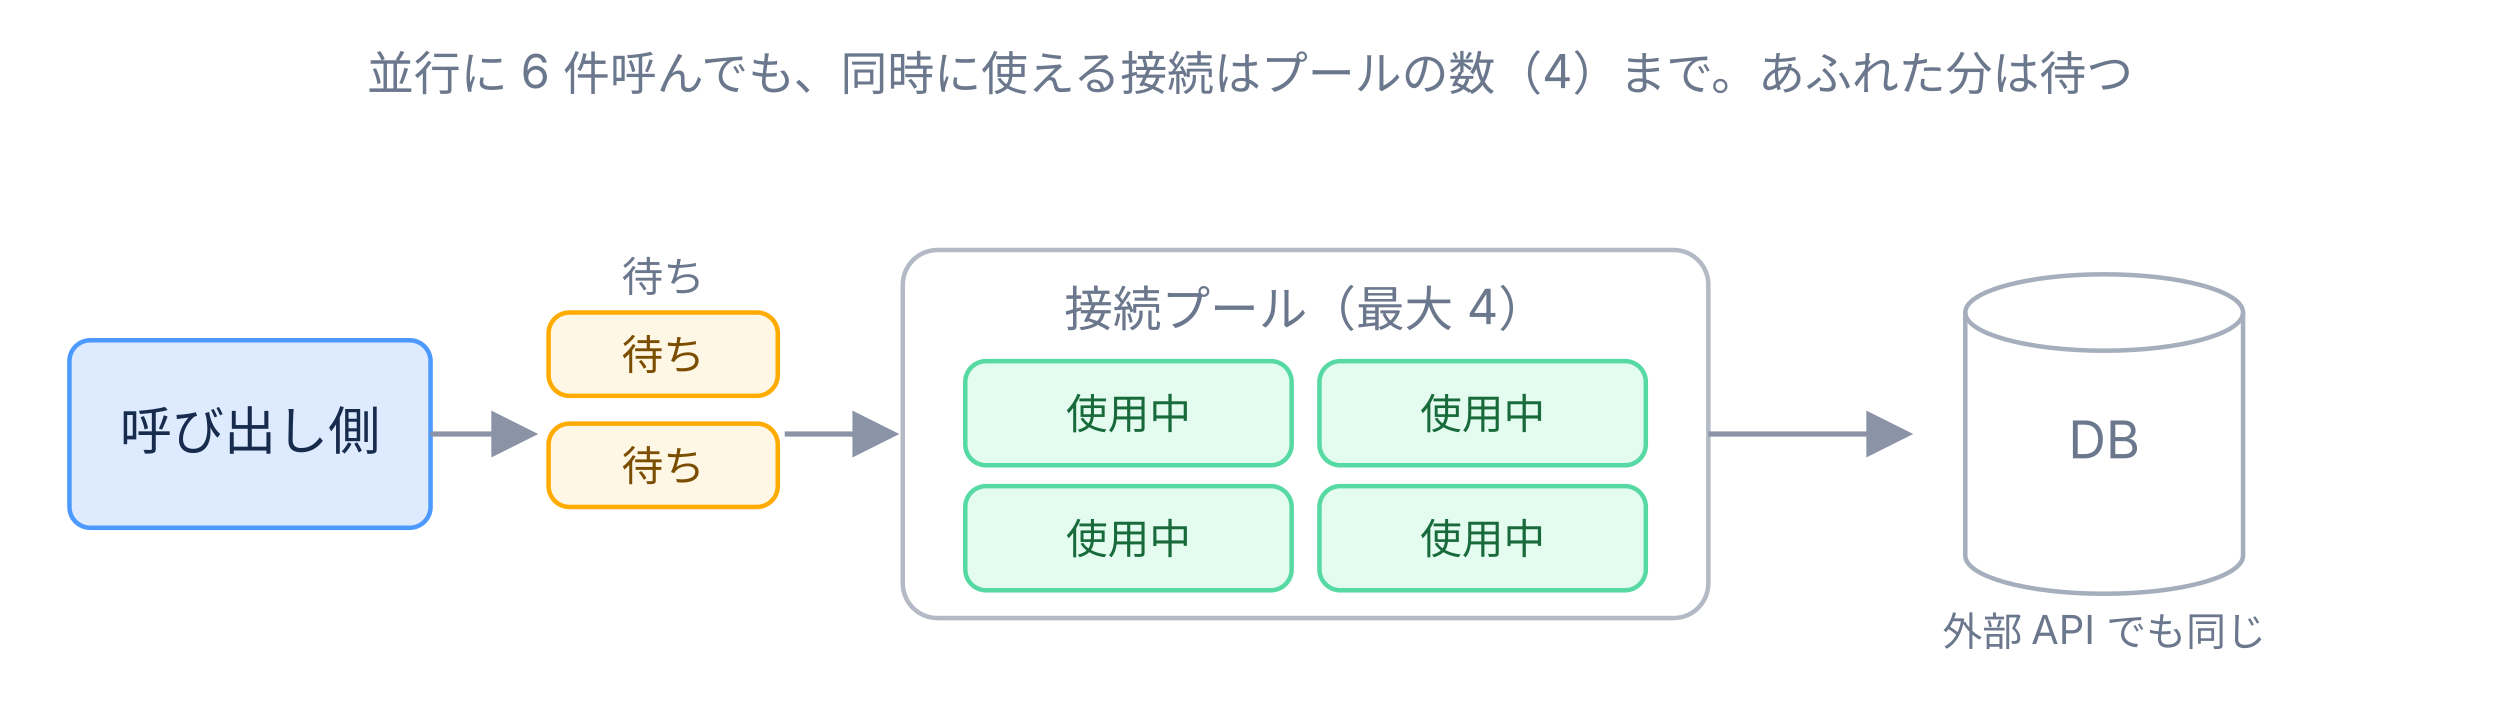
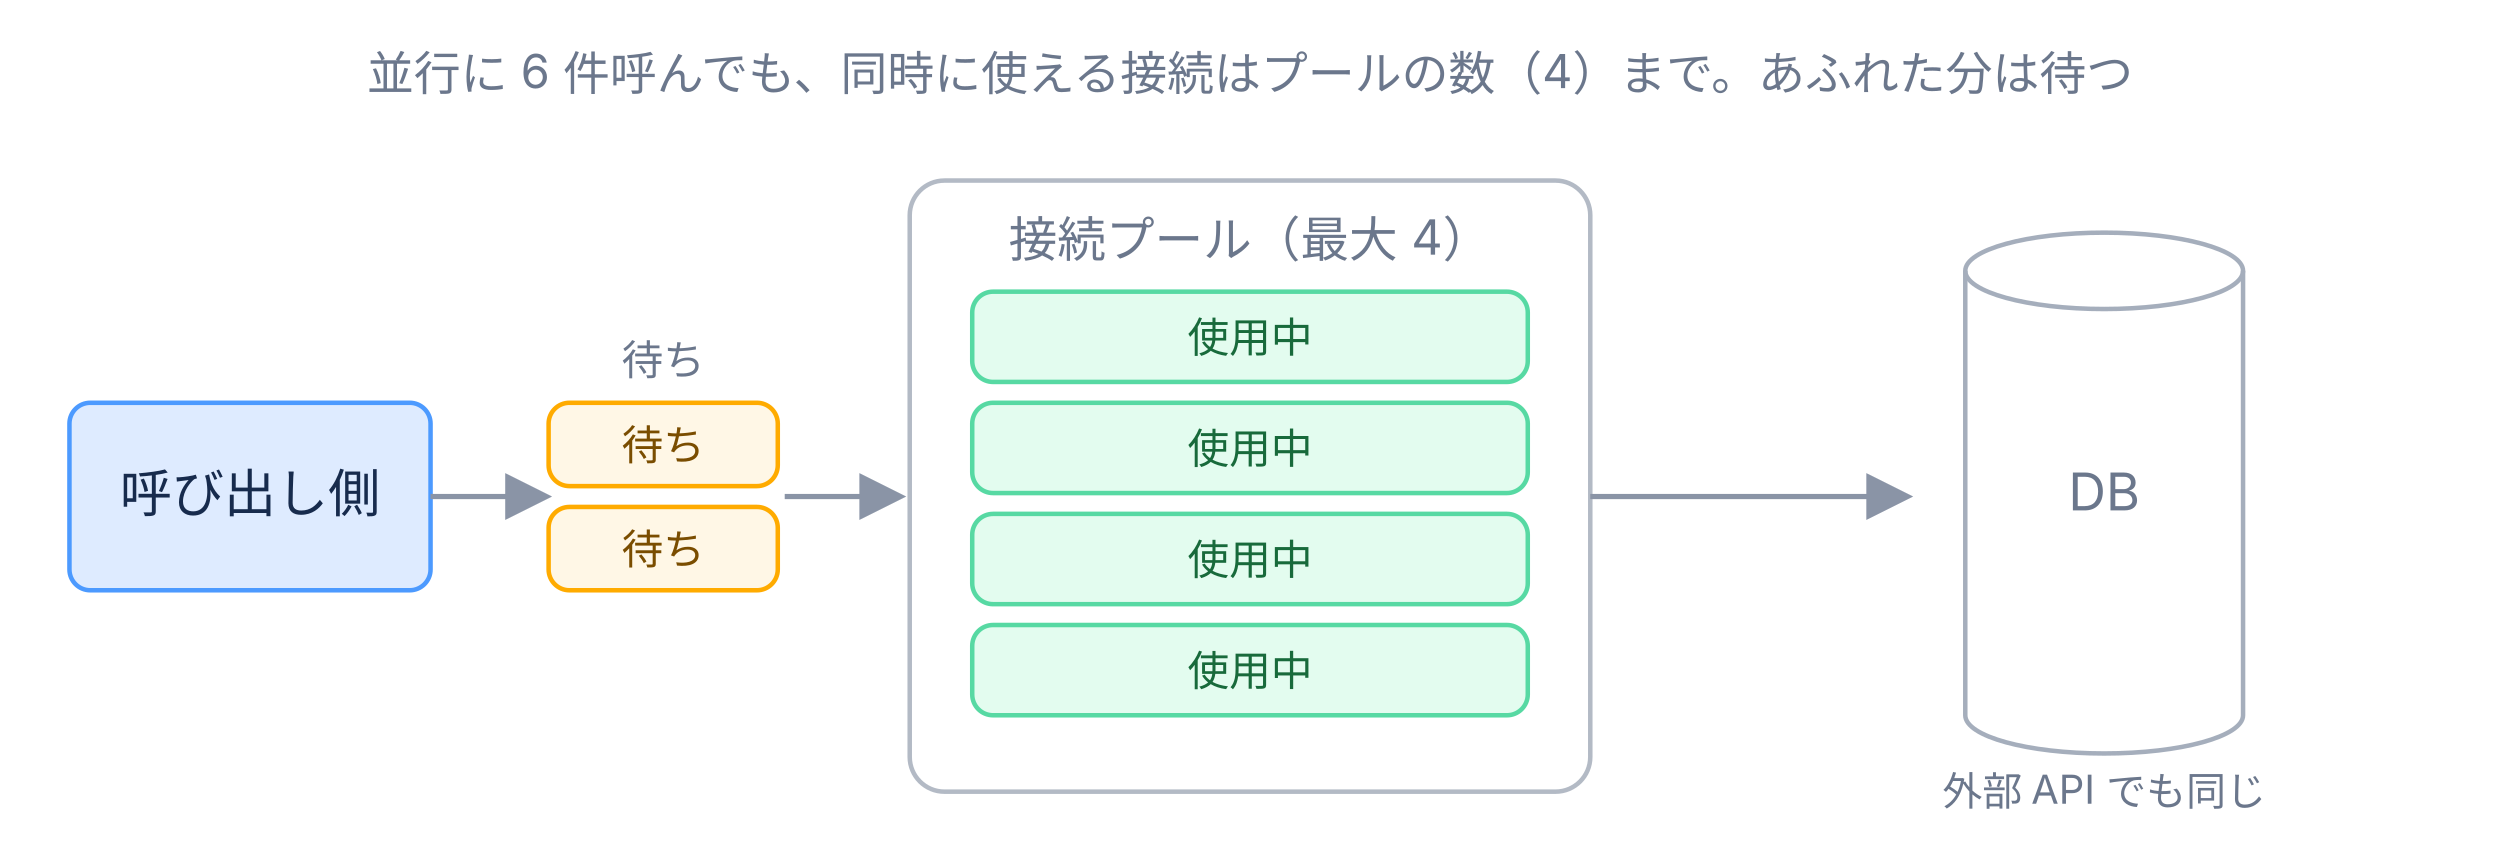
- <svg xmlns="http://www.w3.org/2000/svg" width="720" height="206" viewBox="0 0 720 206" font-family="-apple-system, BlinkMacSystemFont, &quot;Hiragino Kaku Gothic ProN&quot;, &quot;Hiragino Sans&quot;, &quot;Noto Sans JP&quot;, Meiryo, sans-serif">
+ <svg xmlns="http://www.w3.org/2000/svg" width="720" height="244" viewBox="0 0 720 244" font-family="-apple-system, BlinkMacSystemFont, &quot;Hiragino Kaku Gothic ProN&quot;, &quot;Hiragino Sans&quot;, &quot;Noto Sans JP&quot;, Meiryo, sans-serif">
  <defs>
    <marker id="a" markerWidth="9" markerHeight="9" refX="7" refY="4.5" orient="auto">
      <path d="M0,0 L9,4.5 L0,9 z" fill="#8A94A6" />
    </marker>
  </defs>
  <text x="360" y="26" text-anchor="middle" fill="#6B778C" font-size="13.5">並行に 6 件呼んでも、同時に使える接続はプールの数（4）まで。あふれた分は待つ</text>
-   <rect x="20" y="98" width="104" height="54" rx="6" fill="#DEEBFF" stroke="#4C9AFF" stroke-width="1.3" />
-   <text x="72.0" y="129.5" text-anchor="middle" fill="#172B4D" font-size="15">呼び出し側</text>
-   <path d="M124,125 L152,125" fill="none" stroke="#8A94A6" stroke-width="1.5" marker-end="url(#a)" />
-   <text x="191" y="84" text-anchor="middle" fill="#6B778C" font-size="12">待ち</text>
-   <rect x="158" y="90" width="66" height="24" rx="6" fill="#FFF7E6" stroke="#FFAB00" stroke-width="1.3" />
-   <text x="191.0" y="106.5" text-anchor="middle" fill="#7A4D00" font-size="12">待ち</text>
-   <rect x="158" y="122" width="66" height="24" rx="6" fill="#FFF7E6" stroke="#FFAB00" stroke-width="1.3" />
-   <text x="191.0" y="138.5" text-anchor="middle" fill="#7A4D00" font-size="12">待ち</text>
-   <path d="M226,125 L256,125" fill="none" stroke="#8A94A6" stroke-width="1.5" marker-end="url(#a)" />
-   <rect x="260" y="72" width="232" height="106" rx="10" fill="none" stroke="#B3BAC5" stroke-width="1.3" />
-   <text x="376" y="94" text-anchor="middle" fill="#6B778C" font-size="14">接続プール（最大 4）</text>
-   <rect x="278" y="104" width="94" height="30" rx="6" fill="#E3FCEF" stroke="#57D9A3" stroke-width="1.3" />
-   <text x="325.0" y="123.5" text-anchor="middle" fill="#186A3B" font-size="12">使用中</text>
-   <rect x="380" y="104" width="94" height="30" rx="6" fill="#E3FCEF" stroke="#57D9A3" stroke-width="1.3" />
-   <text x="427.0" y="123.5" text-anchor="middle" fill="#186A3B" font-size="12">使用中</text>
-   <rect x="278" y="140" width="94" height="30" rx="6" fill="#E3FCEF" stroke="#57D9A3" stroke-width="1.3" />
-   <text x="325.0" y="159.5" text-anchor="middle" fill="#186A3B" font-size="12">使用中</text>
-   <rect x="380" y="140" width="94" height="30" rx="6" fill="#E3FCEF" stroke="#57D9A3" stroke-width="1.3" />
-   <text x="427.0" y="159.5" text-anchor="middle" fill="#186A3B" font-size="12">使用中</text>
-   <path d="M492,125 L548,125" fill="none" stroke="#8A94A6" stroke-width="1.5" marker-end="url(#a)" />
-   <ellipse cx="606" cy="90" rx="40" ry="11" fill="none" stroke="#A5AEBC" stroke-width="1.3" />
-   <path d="M566,90 L566,160 A40,11 0 0 0 646,160 L646,90" fill="none" stroke="#A5AEBC" stroke-width="1.3" />
-   <text x="606" y="132" text-anchor="middle" fill="#6B778C" font-size="15">DB</text>
-   <text x="606" y="186" text-anchor="middle" fill="#6B778C" font-size="11.5">外部 API でも同じ</text>
+   <rect x="20" y="116" width="104" height="54" rx="6" fill="#DEEBFF" stroke="#4C9AFF" stroke-width="1.3" />
+   <text x="72.0" y="147.5" text-anchor="middle" fill="#172B4D" font-size="15">呼び出し側</text>
+   <path d="M124,143 L156,143" fill="none" stroke="#8A94A6" stroke-width="1.5" marker-end="url(#a)" />
+   <text x="191" y="108" text-anchor="middle" fill="#6B778C" font-size="12">待ち</text>
+   <rect x="158" y="116" width="66" height="24" rx="6" fill="#FFF7E6" stroke="#FFAB00" stroke-width="1.3" />
+   <text x="191.0" y="132.5" text-anchor="middle" fill="#7A4D00" font-size="12">待ち</text>
+   <rect x="158" y="146" width="66" height="24" rx="6" fill="#FFF7E6" stroke="#FFAB00" stroke-width="1.3" />
+   <text x="191.0" y="162.5" text-anchor="middle" fill="#7A4D00" font-size="12">待ち</text>
+   <path d="M226,143 L258,143" fill="none" stroke="#8A94A6" stroke-width="1.5" marker-end="url(#a)" />
+   <rect x="262" y="52" width="196" height="176" rx="10" fill="none" stroke="#B3BAC5" stroke-width="1.3" />
+   <text x="360" y="74" text-anchor="middle" fill="#6B778C" font-size="14">接続プール（最大 4）</text>
+   <rect x="280" y="84" width="160" height="26" rx="6" fill="#E3FCEF" stroke="#57D9A3" stroke-width="1.3" />
+   <text x="360.0" y="101.5" text-anchor="middle" fill="#186A3B" font-size="12">使用中</text>
+   <rect x="280" y="116" width="160" height="26" rx="6" fill="#E3FCEF" stroke="#57D9A3" stroke-width="1.3" />
+   <text x="360.0" y="133.5" text-anchor="middle" fill="#186A3B" font-size="12">使用中</text>
+   <rect x="280" y="148" width="160" height="26" rx="6" fill="#E3FCEF" stroke="#57D9A3" stroke-width="1.3" />
+   <text x="360.0" y="165.5" text-anchor="middle" fill="#186A3B" font-size="12">使用中</text>
+   <rect x="280" y="180" width="160" height="26" rx="6" fill="#E3FCEF" stroke="#57D9A3" stroke-width="1.3" />
+   <text x="360.0" y="197.5" text-anchor="middle" fill="#186A3B" font-size="12">使用中</text>
+   <path d="M458,143 L548,143" fill="none" stroke="#8A94A6" stroke-width="1.5" marker-end="url(#a)" />
+   <ellipse cx="606" cy="78" rx="40" ry="11" fill="none" stroke="#A5AEBC" stroke-width="1.3" />
+   <path d="M566,78 L566,206 A40,11 0 0 0 646,206 L646,78" fill="none" stroke="#A5AEBC" stroke-width="1.3" />
+   <text x="606" y="147" text-anchor="middle" fill="#6B778C" font-size="15">DB</text>
+   <text x="606" y="232" text-anchor="middle" fill="#6B778C" font-size="11.5">外部 API でも同じ</text>
</svg>
